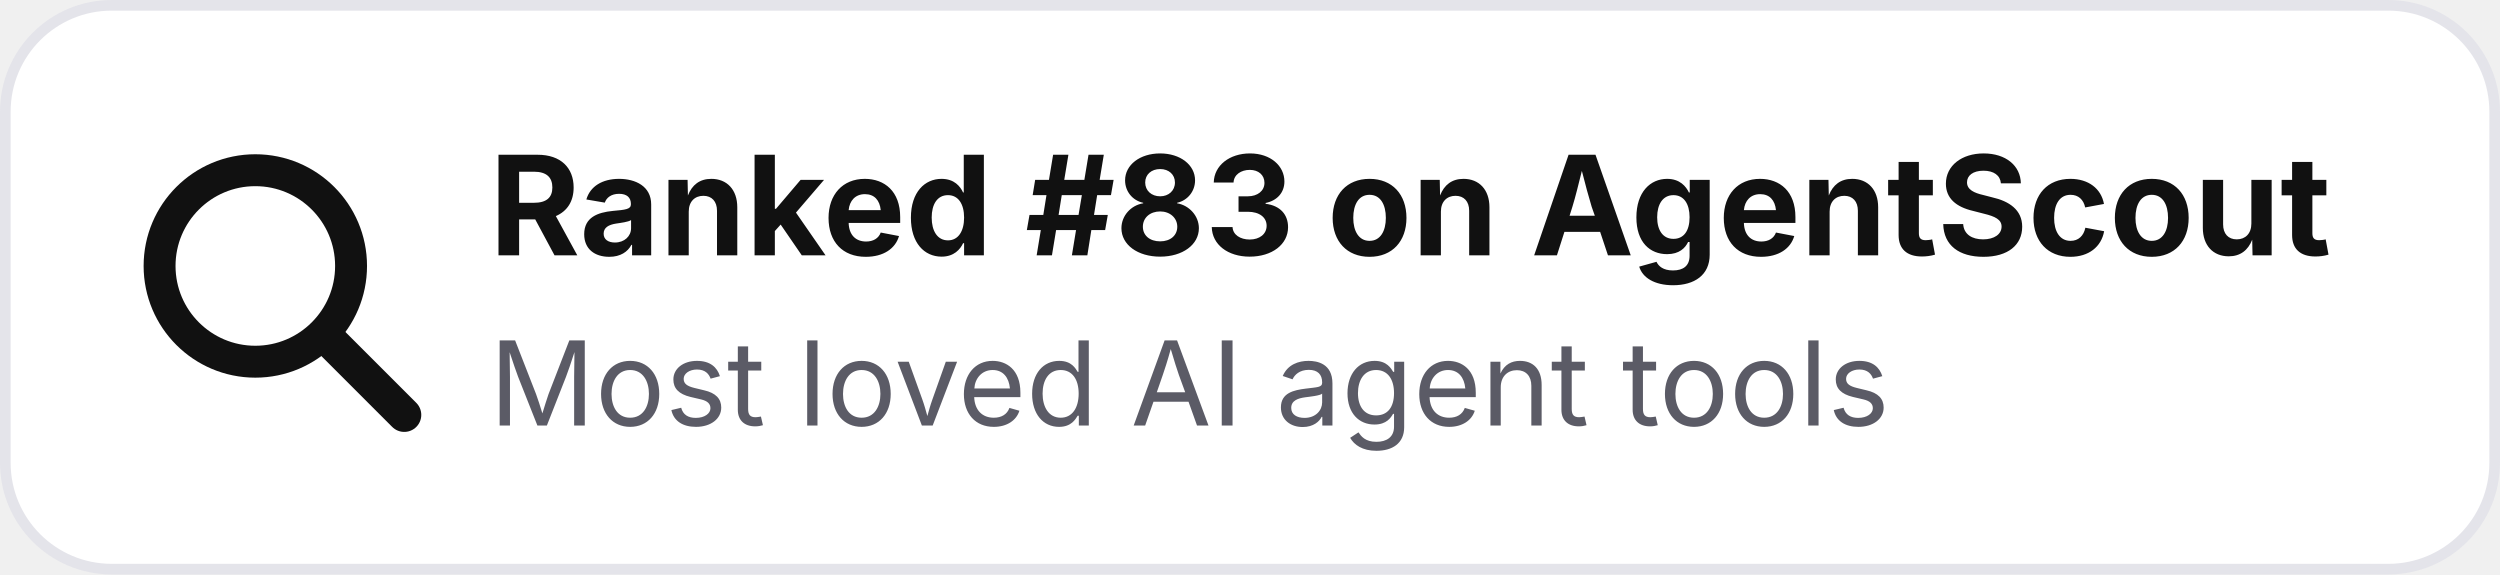
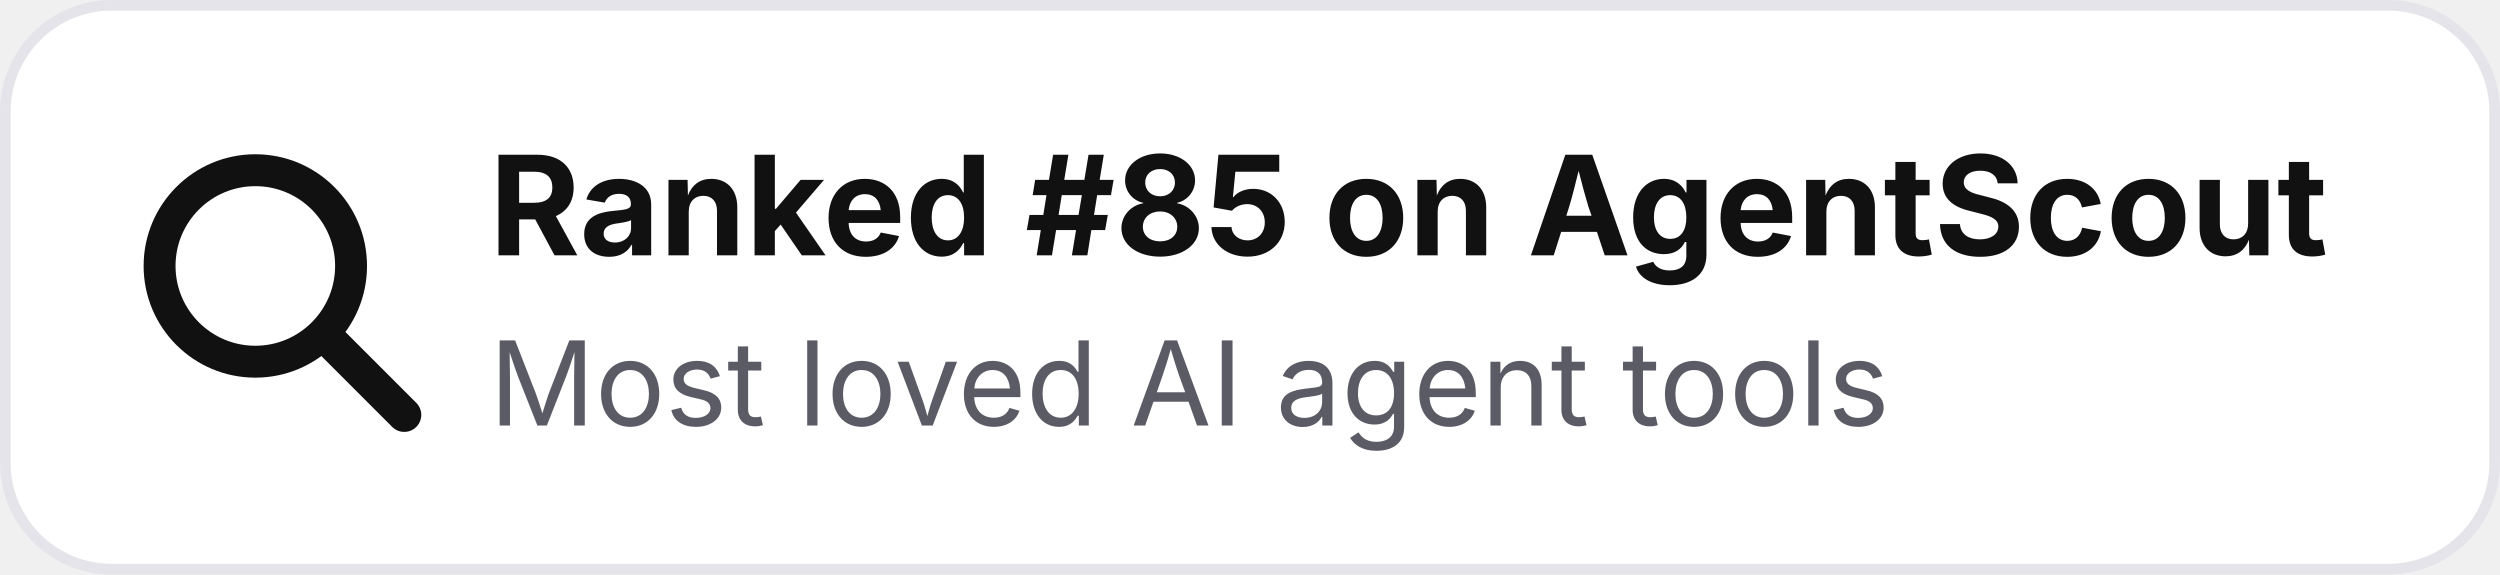
- <svg xmlns="http://www.w3.org/2000/svg" width="235" height="54" viewBox="0 0 235 54" role="img" aria-label="Ranked #83 on AgentScout">
+ <svg xmlns="http://www.w3.org/2000/svg" width="235" height="54" viewBox="0 0 235 54" role="img" aria-label="Ranked #85 on AgentScout">
  <rect x=".5" y=".5" width="234" height="53" rx="10" fill="#ffffff" stroke="#e4e4ea" />
  <circle cx="24" cy="25" r="9" fill="none" stroke="#111111" stroke-width="3" />
  <path d="M31 32l7 7" stroke="#111111" stroke-width="3.2" stroke-linecap="round" />
-   <text x="46" y="24" font-family="Inter,Segoe UI,Arial,sans-serif" font-size="13" font-weight="700" fill="#111111">Ranked #83 on AgentScout</text>
+   <text x="46" y="24" font-family="Inter,Segoe UI,Arial,sans-serif" font-size="13" font-weight="700" fill="#111111">Ranked #85 on AgentScout</text>
  <text x="46" y="40" font-family="Inter,Segoe UI,Arial,sans-serif" font-size="11" fill="#5b5b66">Most loved AI agent tools</text>
</svg>
